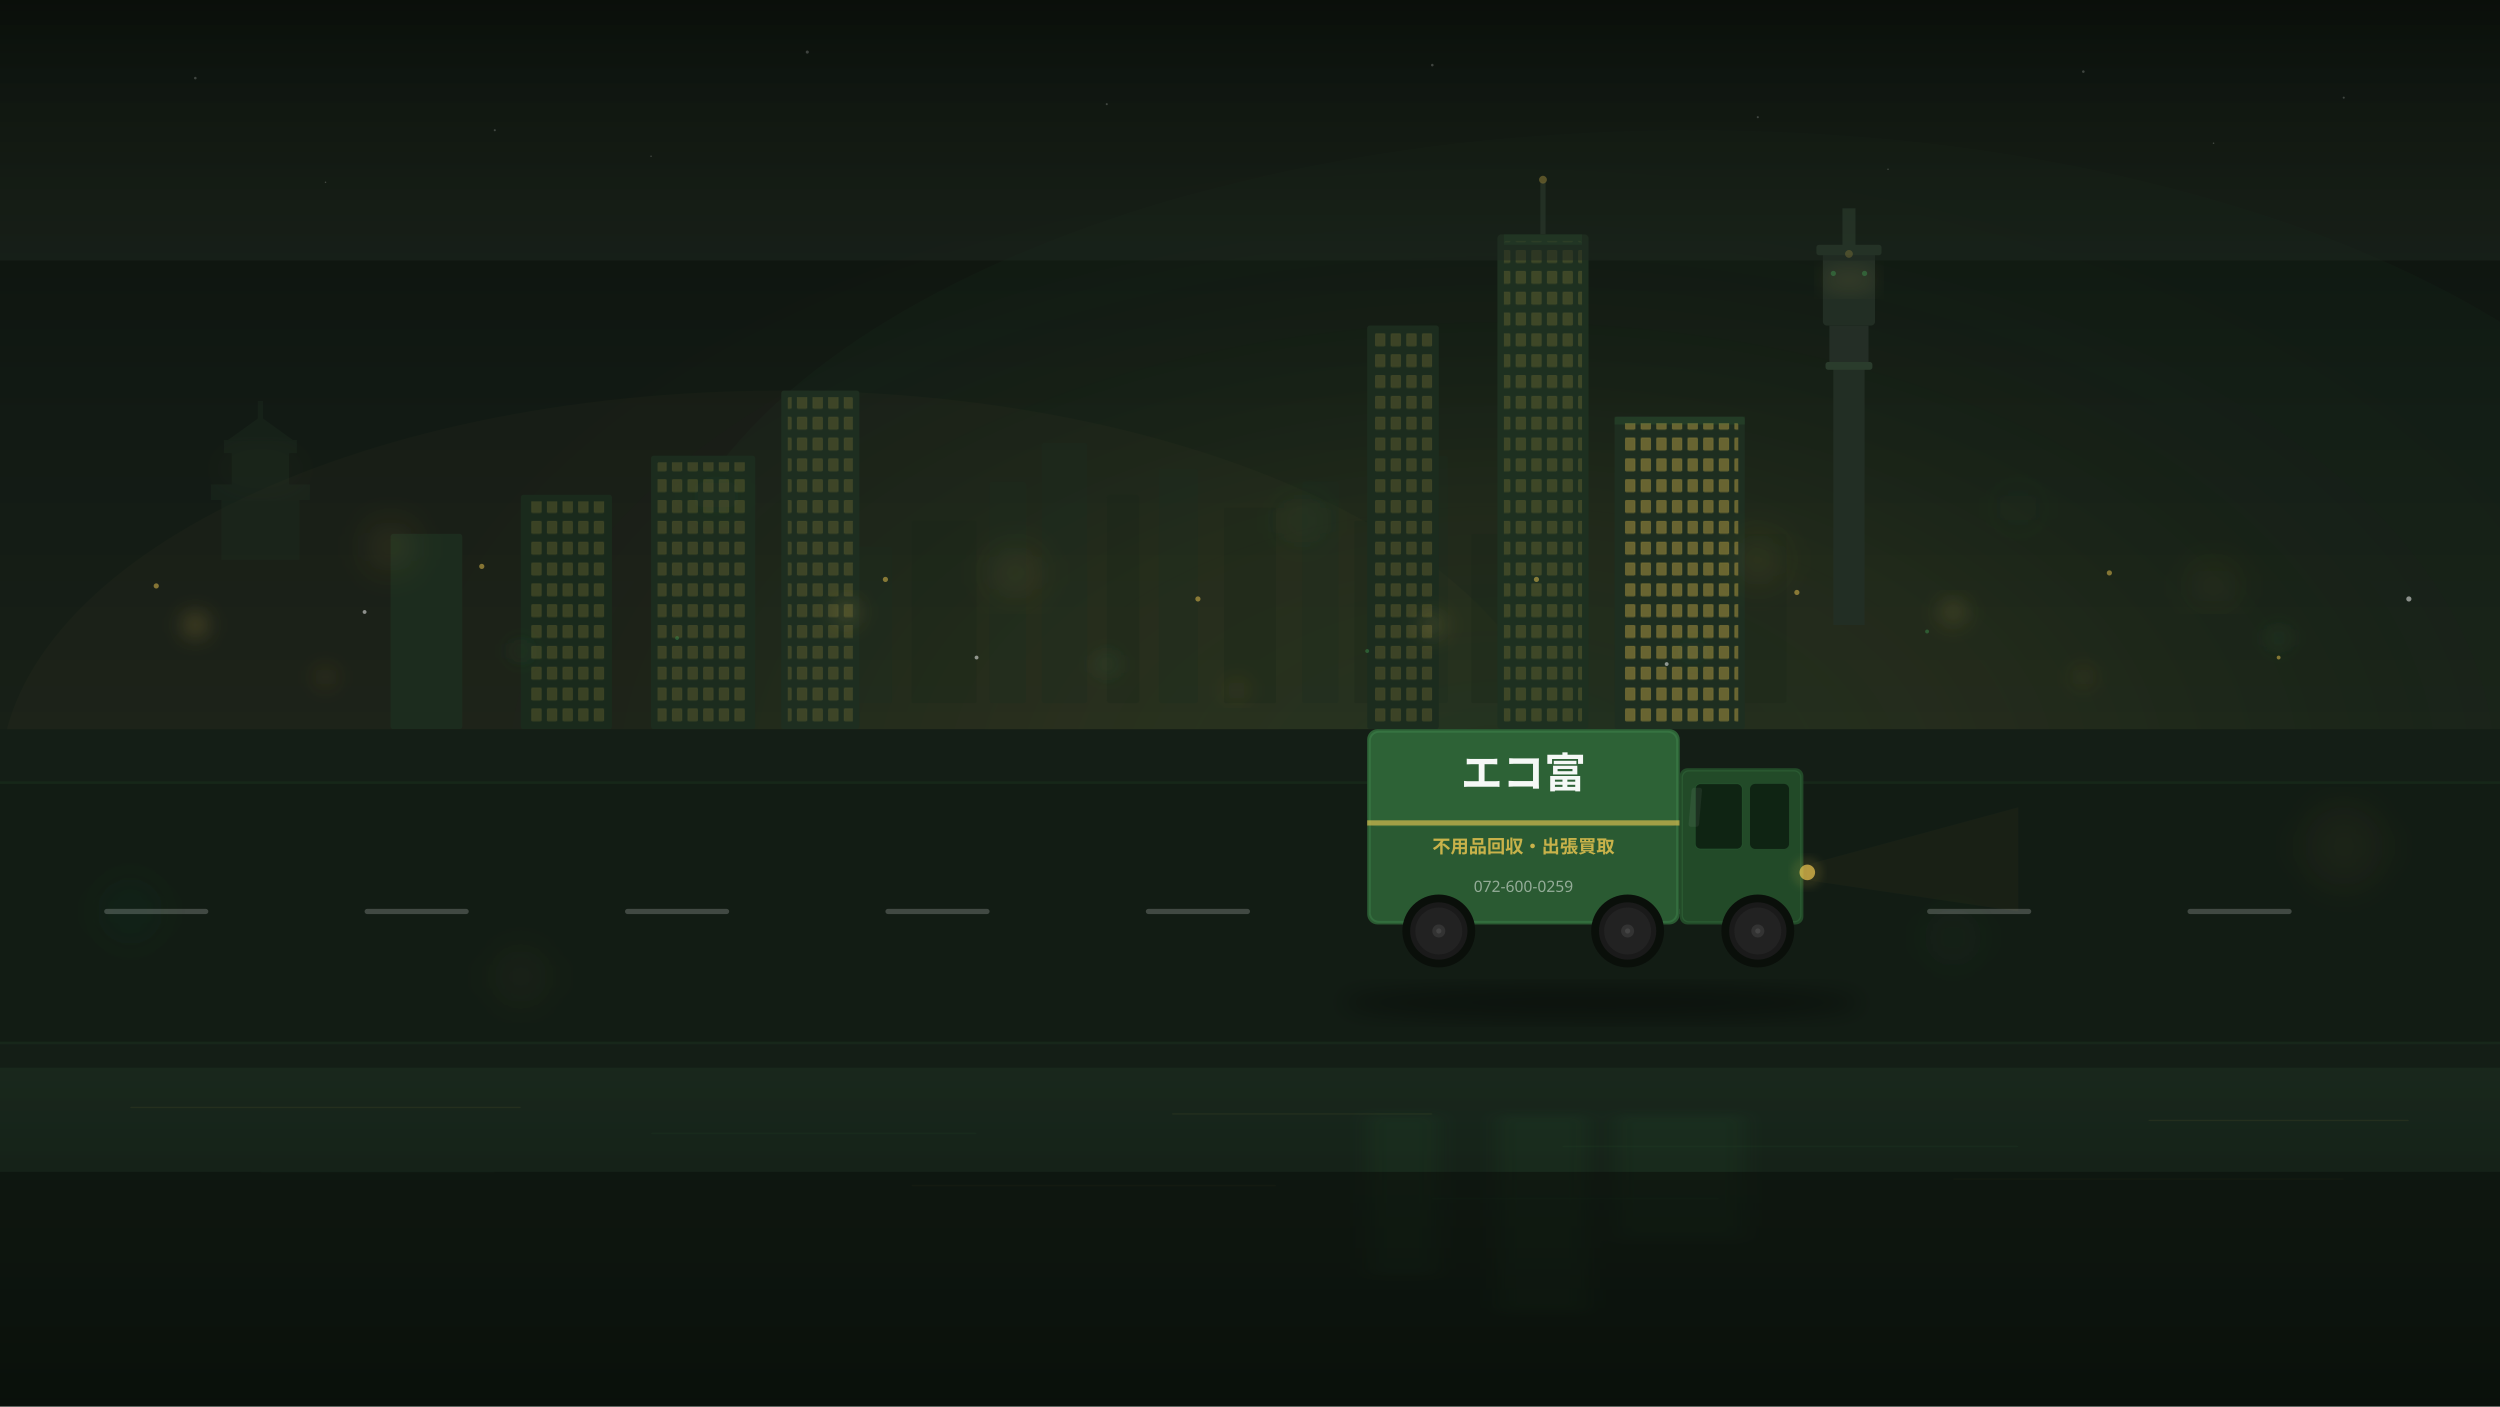
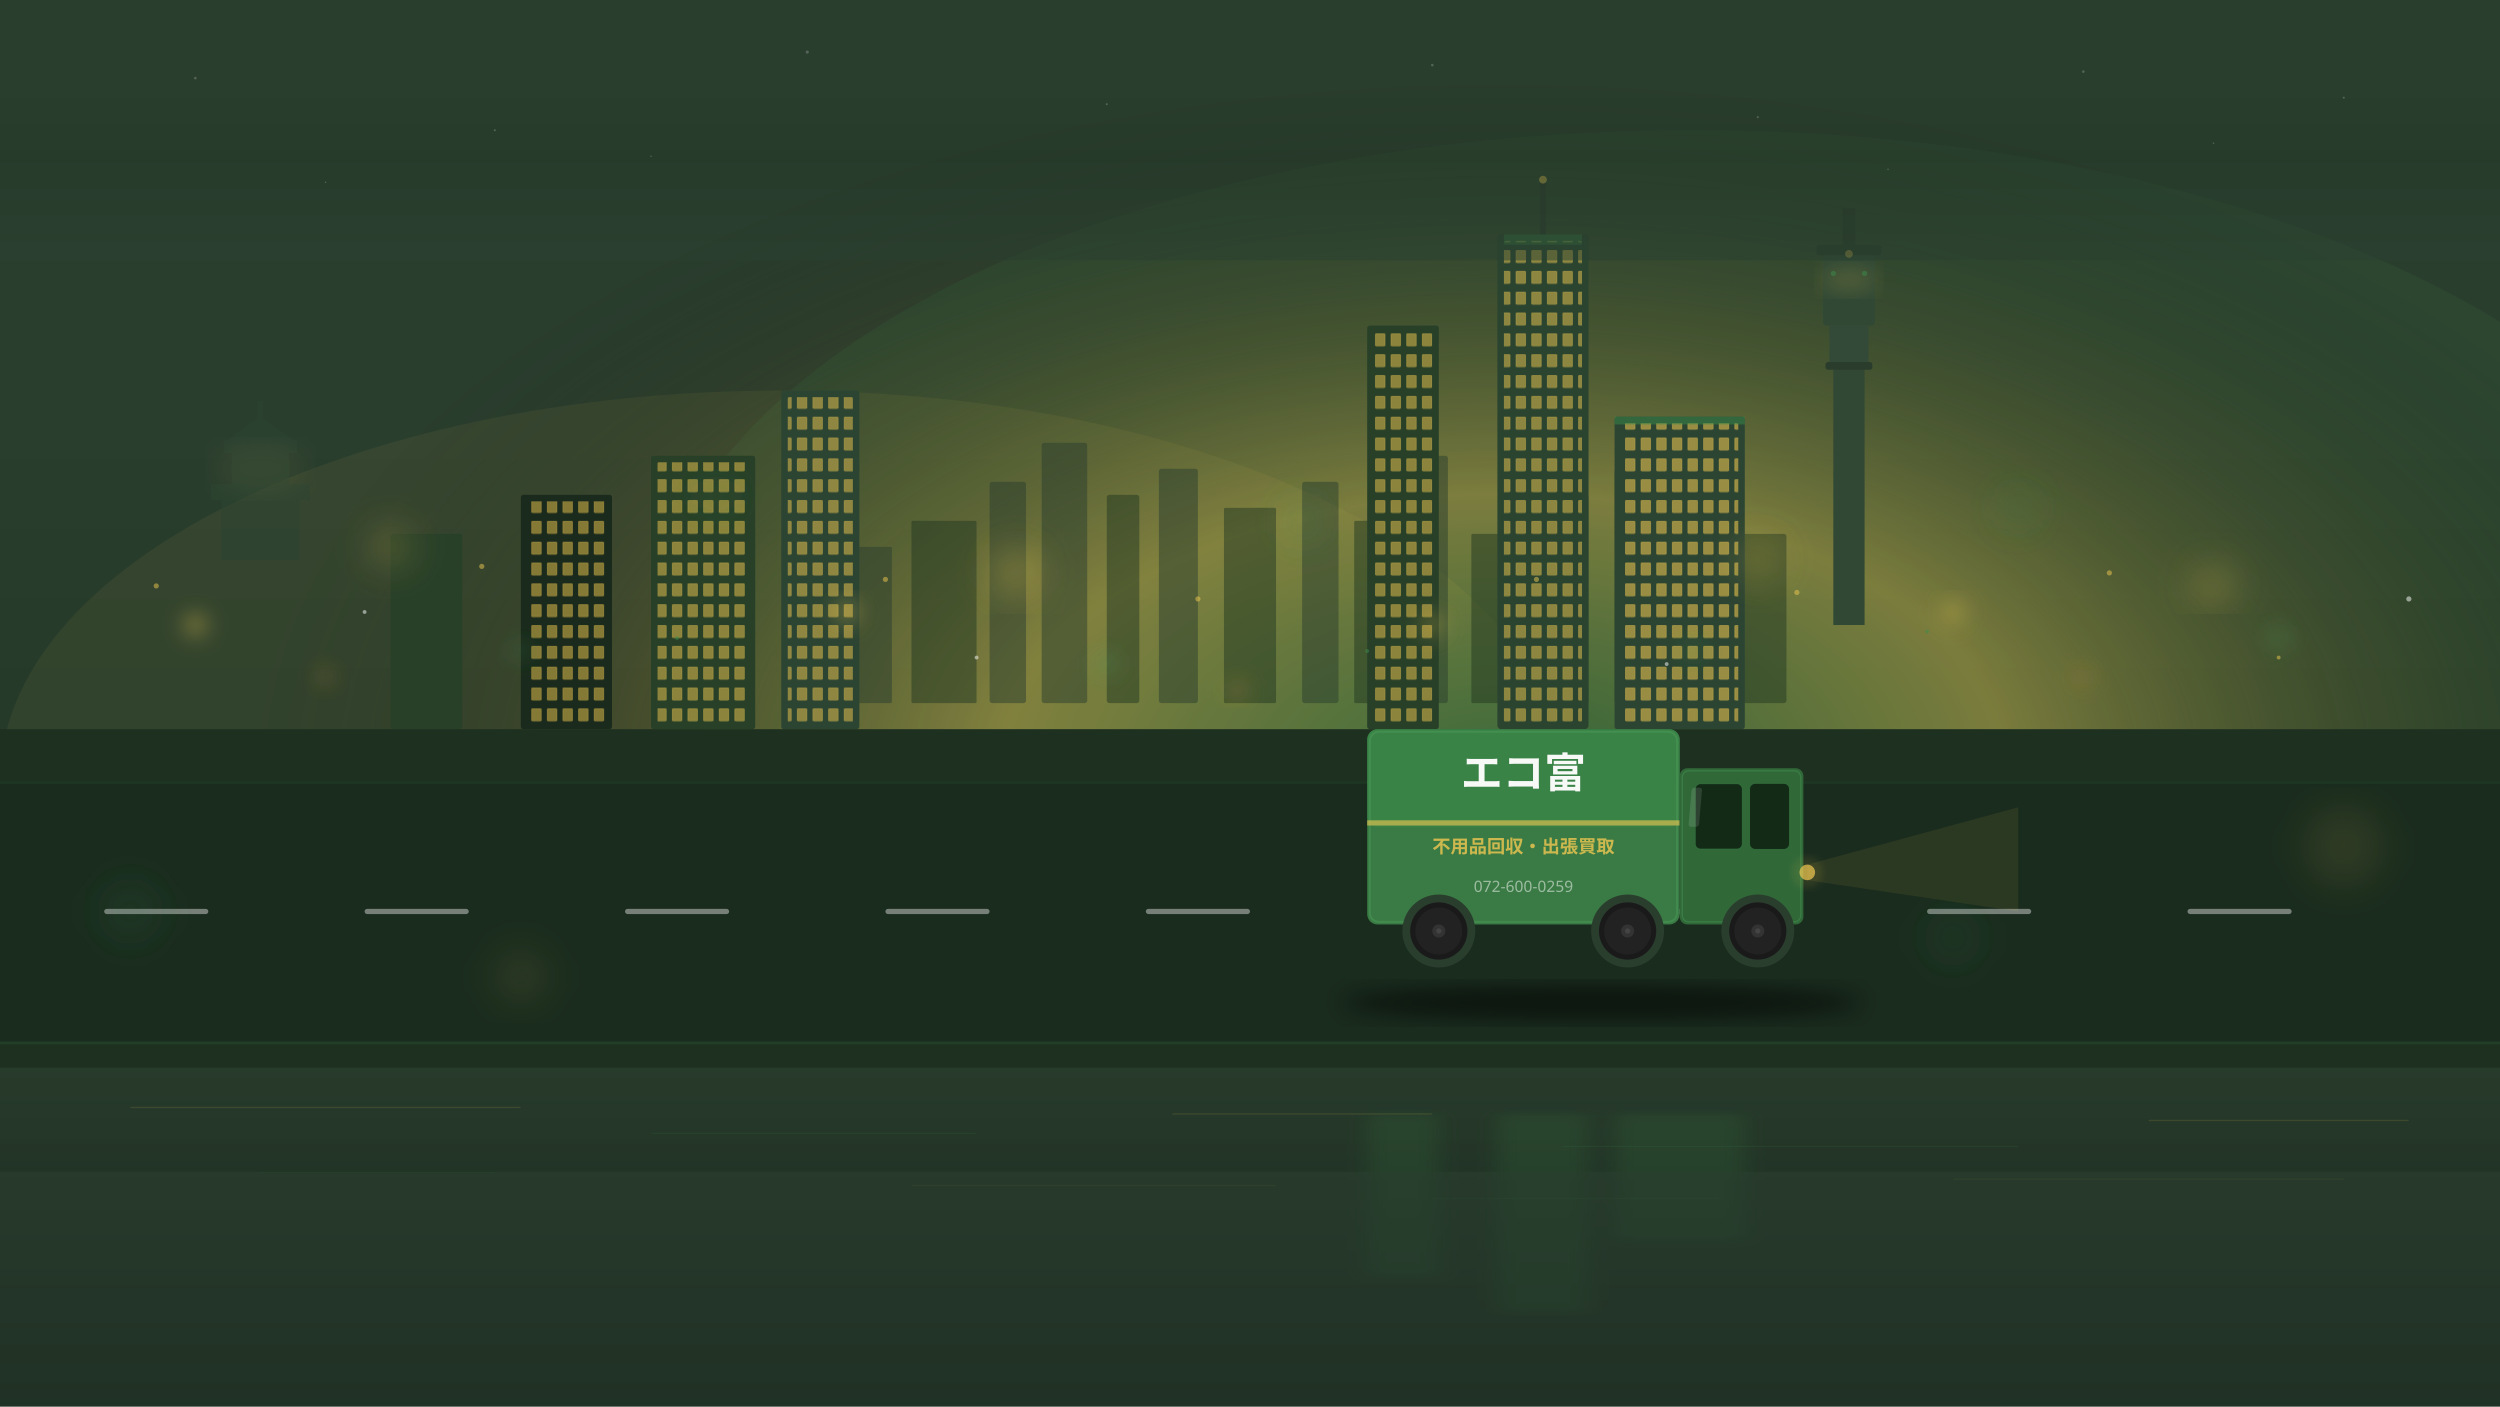
<svg xmlns="http://www.w3.org/2000/svg" viewBox="0 0 1920 1080" width="1920" height="1080">
  <defs>
    <linearGradient id="sky" x1="0" y1="0" x2="0" y2="1">
-       <stop offset="0%" stop-color="#0a0f0a" />
-       <stop offset="30%" stop-color="#121a14" />
-       <stop offset="60%" stop-color="#1a2218" />
-       <stop offset="100%" stop-color="#1e2820" />
+       <stop offset="0%" stop-color="#2a3e2e" />
+       <stop offset="30%" stop-color="#2a3e2e" />
+       <stop offset="60%" stop-color="#243828" />
+       <stop offset="100%" stop-color="#2a4030" />
    </linearGradient>
    <radialGradient id="cityglow" cx="60%" cy="55%" r="50%">
-       <stop offset="0%" stop-color="#3a8c4a" stop-opacity="0.12" />
-       <stop offset="40%" stop-color="#f0c850" stop-opacity="0.05" />
+       <stop offset="0%" stop-color="#3a8c4a" stop-opacity="0.45" />
+       <stop offset="40%" stop-color="#f0c850" stop-opacity="0.45" />
      <stop offset="100%" stop-color="transparent" stop-opacity="0" />
    </radialGradient>
    <linearGradient id="water" x1="0" y1="0" x2="0" y2="1">
-       <stop offset="0%" stop-color="#1a2a1e" stop-opacity="0.8" />
-       <stop offset="100%" stop-color="#0a120c" />
+       <stop offset="0%" stop-color="#2a3e2e" stop-opacity="0.8" />
+       <stop offset="100%" stop-color="#121e16" />
    </linearGradient>
    <filter id="bokeh-blur">
      <feGaussianBlur stdDeviation="8" />
    </filter>
    <filter id="bokeh-blur-lg">
      <feGaussianBlur stdDeviation="15" />
    </filter>
    <filter id="soft-glow">
      <feGaussianBlur stdDeviation="3" />
    </filter>
    <pattern id="windows" x="0" y="0" width="12" height="16" patternUnits="userSpaceOnUse">
-       <rect width="8" height="10" fill="#f0c850" opacity="0.15" rx="1" />
+       <rect width="8" height="10" fill="#f0c850" opacity="0.5" rx="1" />
    </pattern>
    <pattern id="windows-bright" x="0" y="0" width="12" height="16" patternUnits="userSpaceOnUse">
-       <rect width="8" height="10" fill="#f0c850" opacity="0.35" rx="1" />
+       <rect width="8" height="10" fill="#f0c850" opacity="0.55" rx="1" />
    </pattern>
  </defs>
  <rect width="1920" height="1080" fill="url(#sky)" />
  <rect width="1920" height="1080" fill="url(#cityglow)" />
-   <ellipse cx="1300" cy="500" rx="800" ry="400" fill="#3a8c4a" opacity="0.04" />
-   <ellipse cx="600" cy="600" rx="600" ry="300" fill="#f0c850" opacity="0.02" />
-   <g opacity="0.3">
-     <rect x="800" y="340" width="35" height="200" fill="#1a2a1e" rx="2" />
-     <rect x="850" y="380" width="25" height="160" fill="#182618" rx="2" />
-     <rect x="890" y="360" width="30" height="180" fill="#1a2a1e" rx="2" />
-     <rect x="940" y="390" width="40" height="150" fill="#182618" rx="1" />
-     <rect x="1000" y="370" width="28" height="170" fill="#1a2a1e" rx="2" />
-     <rect x="1040" y="400" width="35" height="140" fill="#182618" rx="1" />
-     <rect x="1090" y="350" width="22" height="190" fill="#1a2a1e" rx="2" />
-     <rect x="1130" y="410" width="45" height="130" fill="#182618" rx="1" />
-     <rect x="1190" y="380" width="30" height="160" fill="#1a2a1e" rx="2" />
-     <rect x="700" y="400" width="50" height="140" fill="#182618" rx="1" />
-     <rect x="760" y="370" width="28" height="170" fill="#1a2a1e" rx="2" />
-     <rect x="1240" y="360" width="38" height="180" fill="#182618" rx="2" />
-     <rect x="1290" y="390" width="25" height="150" fill="#1a2a1e" rx="1" />
-     <rect x="1330" y="410" width="42" height="130" fill="#182618" rx="2" />
-     <rect x="650" y="420" width="35" height="120" fill="#1a2a1e" rx="1" />
-   </g>
-   <g>
-     <rect x="1150" y="180" width="70" height="380" fill="#1e3020" rx="3" />
+   <ellipse cx="1300" cy="500" rx="800" ry="400" fill="#3a8c4a" opacity="0.1" />
+   <ellipse cx="600" cy="600" rx="600" ry="300" fill="#f0c850" opacity="0.06" />
+   <g opacity="0.5">
+     <rect x="800" y="340" width="35" height="200" fill="#2a3e2e" rx="2" />
+     <rect x="850" y="380" width="25" height="160" fill="#223822" rx="2" />
+     <rect x="890" y="360" width="30" height="180" fill="#2a3e2e" rx="2" />
+     <rect x="940" y="390" width="40" height="150" fill="#223822" rx="1" />
+     <rect x="1000" y="370" width="28" height="170" fill="#2a3e2e" rx="2" />
+     <rect x="1040" y="400" width="35" height="140" fill="#223822" rx="1" />
+     <rect x="1090" y="350" width="22" height="190" fill="#2a3e2e" rx="2" />
+     <rect x="1130" y="410" width="45" height="130" fill="#223822" rx="1" />
+     <rect x="1190" y="380" width="30" height="160" fill="#2a3e2e" rx="2" />
+     <rect x="700" y="400" width="50" height="140" fill="#223822" rx="1" />
+     <rect x="760" y="370" width="28" height="170" fill="#2a3e2e" rx="2" />
+     <rect x="1240" y="360" width="38" height="180" fill="#223822" rx="2" />
+     <rect x="1290" y="390" width="25" height="150" fill="#2a3e2e" rx="1" />
+     <rect x="1330" y="410" width="42" height="130" fill="#223822" rx="2" />
+     <rect x="650" y="420" width="35" height="120" fill="#2a3e2e" rx="1" />
+   </g>
+   <g>
+     <rect x="1150" y="180" width="70" height="380" fill="#2a4430" rx="3" />
    <rect x="1155" y="185" width="60" height="370" fill="url(#windows)" rx="2" />
-     <rect x="1155" y="180" width="60" height="8" fill="#3a8c4a" opacity="0.2" />
+     <rect x="1155" y="180" width="60" height="8" fill="#3a8c4a" opacity="0.4" />
    <rect x="1183" y="140" width="4" height="40" fill="#2a3a2c" />
    <circle cx="1185" cy="138" r="3" fill="#f0c850" opacity="0.6" />
  </g>
  <g>
-     <rect x="1050" y="250" width="55" height="310" fill="#1c2c1e" rx="2" />
+     <rect x="1050" y="250" width="55" height="310" fill="#284028" rx="2" />
    <rect x="1055" y="255" width="45" height="300" fill="url(#windows)" rx="1" />
  </g>
  <g>
-     <rect x="1240" y="320" width="100" height="240" fill="#1e2e20" rx="2" />
+     <rect x="1240" y="320" width="100" height="240" fill="#2c4432" rx="2" />
    <rect x="1245" y="325" width="90" height="230" fill="url(#windows-bright)" rx="1" />
-     <rect x="1240" y="320" width="100" height="6" fill="#3a8c4a" opacity="0.15" />
+     <rect x="1240" y="320" width="100" height="6" fill="#3a8c4a" opacity="0.5" />
  </g>
  <g transform="translate(1420, 160)">
    <rect x="-5" y="0" width="10" height="30" fill="#2a3c2c" />
-     <rect x="-20" y="30" width="40" height="60" fill="#222e24" rx="3" />
+     <rect x="-20" y="30" width="40" height="60" fill="#304834" rx="3" />
    <rect x="-25" y="28" width="50" height="8" fill="#2a3c2c" rx="2" />
-     <ellipse cx="0" cy="55" rx="22" ry="12" fill="#f0c850" opacity="0.08" filter="url(#bokeh-blur)" />
-     <rect x="-15" y="90" width="30" height="30" fill="#242e26" />
-     <rect x="-12" y="120" width="24" height="200" fill="#222e24" />
+     <ellipse cx="0" cy="55" rx="22" ry="12" fill="#f0c850" opacity="0.15" filter="url(#bokeh-blur)" />
+     <rect x="-15" y="90" width="30" height="30" fill="#344a38" />
+     <rect x="-12" y="120" width="24" height="200" fill="#304834" />
    <rect x="-18" y="118" width="36" height="6" fill="#2a3c2c" rx="2" />
    <circle cx="-12" cy="50" r="2" fill="#3a8c4a" opacity="0.5" />
    <circle cx="12" cy="50" r="2" fill="#3a8c4a" opacity="0.5" />
    <circle cx="0" cy="35" r="3" fill="#f0c850" opacity="0.4" />
  </g>
  <g>
-     <rect x="500" y="350" width="80" height="210" fill="#1c2c1e" rx="2" />
+     <rect x="500" y="350" width="80" height="210" fill="#284028" rx="2" />
    <rect x="505" y="355" width="70" height="200" fill="url(#windows)" rx="1" />
-     <rect x="600" y="300" width="60" height="260" fill="#1e2e20" rx="2" />
+     <rect x="600" y="300" width="60" height="260" fill="#2c4432" rx="2" />
    <rect x="605" y="305" width="50" height="250" fill="url(#windows)" rx="1" />
    <rect x="400" y="380" width="70" height="180" fill="#1a2a1c" rx="2" />
    <rect x="405" y="385" width="60" height="170" fill="url(#windows)" rx="1" />
-     <rect x="300" y="410" width="55" height="150" fill="#1c2c1e" rx="2" />
-   </g>
-   <g transform="translate(200, 320)" opacity="0.35">
-     <rect x="-30" y="60" width="60" height="50" fill="#1e2e20" />
-     <rect x="-38" y="52" width="76" height="12" fill="#1e2e20" />
-     <rect x="-22" y="25" width="44" height="30" fill="#1e2e20" />
-     <rect x="-28" y="18" width="56" height="10" fill="#1e2e20" />
-     <polygon points="-25,18 0,0 25,18" fill="#1e2e20" />
-     <rect x="-2" y="-12" width="4" height="14" fill="#1e2e20" />
-     <ellipse cx="0" cy="40" rx="35" ry="20" fill="#f0c850" opacity="0.04" filter="url(#bokeh-blur)" />
-   </g>
-   <rect x="0" y="560" width="1920" height="520" fill="#141e16" />
-   <rect x="0" y="600" width="1920" height="200" fill="#121c14" />
-   <g opacity="0.2">
+     <rect x="300" y="410" width="55" height="150" fill="#284028" rx="2" />
+   </g>
+   <g transform="translate(200, 320)" opacity="0.55">
+     <rect x="-30" y="60" width="60" height="50" fill="#2c4432" />
+     <rect x="-38" y="52" width="76" height="12" fill="#2c4432" />
+     <rect x="-22" y="25" width="44" height="30" fill="#2c4432" />
+     <rect x="-28" y="18" width="56" height="10" fill="#2c4432" />
+     <polygon points="-25,18 0,0 25,18" fill="#2c4432" />
+     <rect x="-2" y="-12" width="4" height="14" fill="#2c4432" />
+     <ellipse cx="0" cy="40" rx="35" ry="20" fill="#f0c850" opacity="0.1" filter="url(#bokeh-blur)" />
+   </g>
+   <rect x="0" y="560" width="1920" height="520" fill="#1e3020" />
+   <rect x="0" y="600" width="1920" height="200" fill="#1a2c1e" />
+   <g opacity="0.4">
    <rect x="80" y="698" width="80" height="4" fill="#fff" rx="2" />
    <rect x="280" y="698" width="80" height="4" fill="#fff" rx="2" />
    <rect x="480" y="698" width="80" height="4" fill="#fff" rx="2" />
    <rect x="680" y="698" width="80" height="4" fill="#fff" rx="2" />
    <rect x="880" y="698" width="80" height="4" fill="#fff" rx="2" />
    <rect x="1080" y="698" width="80" height="4" fill="#fff" rx="2" />
    <rect x="1280" y="698" width="80" height="4" fill="#fff" rx="2" />
    <rect x="1480" y="698" width="80" height="4" fill="#fff" rx="2" />
    <rect x="1680" y="698" width="80" height="4" fill="#fff" rx="2" />
  </g>
  <rect x="0" y="600" width="1920" height="2" fill="#3a8c4a" opacity="0.1" />
-   <rect x="0" y="800" width="1920" height="2" fill="#3a8c4a" opacity="0.08" />
+   <rect x="0" y="800" width="1920" height="2" fill="#3a8c4a" opacity="0.15" />
  <g filter="url(#bokeh-blur-lg)">
-     <circle cx="300" cy="420" r="12" fill="#f0c850" opacity="0.2" />
-     <circle cx="550" cy="380" r="10" fill="#3a8c4a" opacity="0.18" />
-     <circle cx="780" cy="440" r="14" fill="#f0c850" opacity="0.15" />
-     <circle cx="1000" cy="400" r="11" fill="#4a9c5a" opacity="0.2" />
-     <circle cx="1350" cy="430" r="13" fill="#f0c850" opacity="0.18" />
-     <circle cx="1550" cy="390" r="10" fill="#3a8c4a" opacity="0.15" />
-     <circle cx="1700" cy="450" r="12" fill="#f0c850" opacity="0.12" />
+     <circle cx="300" cy="420" r="12" fill="#f0c850" opacity="0.4" />
+     <circle cx="550" cy="380" r="10" fill="#3a8c4a" opacity="0.35" />
+     <circle cx="780" cy="440" r="14" fill="#f0c850" opacity="0.5" />
+     <circle cx="1000" cy="400" r="11" fill="#4a9c5a" opacity="0.4" />
+     <circle cx="1350" cy="430" r="13" fill="#f0c850" opacity="0.35" />
+     <circle cx="1550" cy="390" r="10" fill="#3a8c4a" opacity="0.5" />
+     <circle cx="1700" cy="450" r="12" fill="#f0c850" opacity="0.45" />
  </g>
  <g filter="url(#bokeh-blur)">
-     <circle cx="150" cy="480" r="8" fill="#f0c850" opacity="0.3" />
-     <circle cx="400" cy="500" r="6" fill="#3a8c4a" opacity="0.25" />
-     <circle cx="650" cy="470" r="9" fill="#f0c850" opacity="0.2" />
-     <circle cx="850" cy="510" r="7" fill="#4a9c5a" opacity="0.25" />
-     <circle cx="1100" cy="480" r="8" fill="#f0c850" opacity="0.22" />
-     <circle cx="1300" cy="500" r="6" fill="#3a8c4a" opacity="0.2" />
-     <circle cx="1500" cy="470" r="9" fill="#f0c850" opacity="0.18" />
-     <circle cx="1750" cy="490" r="7" fill="#4a9c5a" opacity="0.2" />
-     <circle cx="250" cy="520" r="5" fill="#e8962e" opacity="0.25" />
-     <circle cx="950" cy="530" r="6" fill="#e8962e" opacity="0.2" />
-     <circle cx="1600" cy="520" r="5" fill="#e8962e" opacity="0.22" />
+     <circle cx="150" cy="480" r="8" fill="#f0c850" opacity="0.5" />
+     <circle cx="400" cy="500" r="6" fill="#3a8c4a" opacity="0.45" />
+     <circle cx="650" cy="470" r="9" fill="#f0c850" opacity="0.4" />
+     <circle cx="850" cy="510" r="7" fill="#4a9c5a" opacity="0.45" />
+     <circle cx="1100" cy="480" r="8" fill="#f0c850" opacity="0.4" />
+     <circle cx="1300" cy="500" r="6" fill="#3a8c4a" opacity="0.4" />
+     <circle cx="1500" cy="470" r="9" fill="#f0c850" opacity="0.35" />
+     <circle cx="1750" cy="490" r="7" fill="#4a9c5a" opacity="0.4" />
+     <circle cx="250" cy="520" r="5" fill="#e8962e" opacity="0.45" />
+     <circle cx="950" cy="530" r="6" fill="#e8962e" opacity="0.4" />
+     <circle cx="1600" cy="520" r="5" fill="#e8962e" opacity="0.4" />
  </g>
  <g opacity="0.5">
    <circle cx="120" cy="450" r="2" fill="#f0c850" />
    <circle cx="280" cy="470" r="1.5" fill="#fff" />
    <circle cx="370" cy="435" r="2" fill="#f0c850" />
    <circle cx="520" cy="490" r="1.5" fill="#3a8c4a" />
    <circle cx="680" cy="445" r="2" fill="#f0c850" />
    <circle cx="750" cy="505" r="1.5" fill="#fff" />
    <circle cx="920" cy="460" r="2" fill="#f0c850" />
    <circle cx="1050" cy="500" r="1.5" fill="#3a8c4a" />
    <circle cx="1180" cy="445" r="2" fill="#f0c850" />
    <circle cx="1280" cy="510" r="1.5" fill="#fff" />
    <circle cx="1380" cy="455" r="2" fill="#f0c850" />
    <circle cx="1480" cy="485" r="1.5" fill="#3a8c4a" />
    <circle cx="1620" cy="440" r="2" fill="#f0c850" />
    <circle cx="1750" cy="505" r="1.5" fill="#f0c850" />
    <circle cx="1850" cy="460" r="2" fill="#fff" />
  </g>
  <g filter="url(#bokeh-blur-lg)">
-     <circle cx="100" cy="700" r="25" fill="#3a8c4a" opacity="0.06" />
-     <circle cx="1800" cy="650" r="30" fill="#f0c850" opacity="0.05" />
-     <circle cx="400" cy="750" r="20" fill="#f0c850" opacity="0.04" />
-     <circle cx="1500" cy="720" r="22" fill="#3a8c4a" opacity="0.05" />
+     <circle cx="100" cy="700" r="25" fill="#3a8c4a" opacity="0.12" />
+     <circle cx="1800" cy="650" r="30" fill="#f0c850" opacity="0.1" />
+     <circle cx="400" cy="750" r="20" fill="#f0c850" opacity="0.1" />
+     <circle cx="1500" cy="720" r="22" fill="#3a8c4a" opacity="0.1" />
  </g>
  <g transform="translate(1050, 540)">
-     <ellipse cx="180" cy="230" rx="200" ry="15" fill="#000" opacity="0.3" filter="url(#bokeh-blur)" />
-     <rect x="0" y="20" width="240" height="150" rx="8" fill="#2a5a32" />
+     <ellipse cx="180" cy="230" rx="200" ry="15" fill="#000" opacity="0.5" filter="url(#bokeh-blur)" />
+     <rect x="0" y="20" width="240" height="150" rx="8" fill="#3a7a44" />
    <rect x="0" y="20" width="240" height="150" rx="8" fill="url(#windows)" opacity="0" />
-     <rect x="0" y="20" width="240" height="75" rx="8" fill="#3a8c4a" opacity="0.15" />
-     <rect x="2" y="22" width="236" height="146" rx="7" fill="none" stroke="#4a9c5a" stroke-width="1.5" opacity="0.3" />
+     <rect x="0" y="20" width="240" height="75" rx="8" fill="#3a8c4a" opacity="0.5" />
+     <rect x="2" y="22" width="236" height="146" rx="7" fill="none" stroke="#4a9c5a" stroke-width="1.5" opacity="0.5" />
    <rect x="0" y="90" width="240" height="4" fill="#f0c850" opacity="0.6" />
    <text x="120" y="65" text-anchor="middle" font-family="'Hiragino Kaku Gothic ProN',sans-serif" font-weight="900" font-size="32" fill="#fff" opacity="0.95">エコ富</text>
    <text x="120" y="115" text-anchor="middle" font-family="'Hiragino Kaku Gothic ProN',sans-serif" font-weight="700" font-size="14" fill="#f0c850" opacity="0.8">不用品回収・出張買取</text>
    <text x="120" y="145" text-anchor="middle" font-family="'Hiragino Kaku Gothic ProN',sans-serif" font-weight="500" font-size="12" fill="#fff" opacity="0.5">072-600-0259</text>
-     <rect x="240" y="50" width="95" height="120" rx="6" fill="#224a28" />
-     <rect x="242" y="52" width="91" height="116" rx="5" fill="none" stroke="#4a9c5a" stroke-width="1" opacity="0.2" />
+     <rect x="240" y="50" width="95" height="120" rx="6" fill="#306838" />
+     <rect x="242" y="52" width="91" height="116" rx="5" fill="none" stroke="#4a9c5a" stroke-width="1" opacity="0.4" />
    <rect x="252" y="62" width="36" height="50" rx="4" fill="#0a1a0e" opacity="0.8" />
-     <rect x="252" y="62" width="36" height="50" rx="4" fill="none" stroke="#3a8c4a" stroke-width="0.5" opacity="0.3" />
+     <rect x="252" y="62" width="36" height="50" rx="4" fill="none" stroke="#3a8c4a" stroke-width="0.5" opacity="0.5" />
    <rect x="294" y="62" width="30" height="50" rx="4" fill="#0a1a0e" opacity="0.8" />
-     <rect x="255" y="65" width="8" height="30" rx="2" fill="#fff" opacity="0.06" transform="skewX(-5)" />
+     <rect x="255" y="65" width="8" height="30" rx="2" fill="#fff" opacity="0.12" transform="skewX(-5)" />
    <circle cx="338" cy="130" r="6" fill="#f0c850" opacity="0.7" />
    <circle cx="338" cy="130" r="12" fill="#f0c850" opacity="0.1" filter="url(#soft-glow)" />
    <g>
-       <circle cx="55" cy="175" r="28" fill="#0a0f0a" />
+       <circle cx="55" cy="175" r="28" fill="#2a3e2e" />
      <circle cx="55" cy="175" r="22" fill="#1a1a1a" />
      <circle cx="55" cy="175" r="18" fill="#222" />
      <circle cx="55" cy="175" r="5" fill="#333" />
      <circle cx="55" cy="175" r="2" fill="#444" />
    </g>
    <g>
-       <circle cx="200" cy="175" r="28" fill="#0a0f0a" />
+       <circle cx="200" cy="175" r="28" fill="#2a3e2e" />
      <circle cx="200" cy="175" r="22" fill="#1a1a1a" />
      <circle cx="200" cy="175" r="18" fill="#222" />
      <circle cx="200" cy="175" r="5" fill="#333" />
      <circle cx="200" cy="175" r="2" fill="#444" />
    </g>
    <g>
-       <circle cx="300" cy="175" r="28" fill="#0a0f0a" />
+       <circle cx="300" cy="175" r="28" fill="#2a3e2e" />
      <circle cx="300" cy="175" r="22" fill="#1a1a1a" />
      <circle cx="300" cy="175" r="18" fill="#222" />
      <circle cx="300" cy="175" r="5" fill="#333" />
      <circle cx="300" cy="175" r="2" fill="#444" />
    </g>
-     <polygon points="338,124 500,80 500,160 338,136" fill="#f0c850" opacity="0.03" />
+     <polygon points="338,124 500,80 500,160 338,136" fill="#f0c850" opacity="0.08" />
  </g>
  <rect x="0" y="820" width="1920" height="260" fill="url(#water)" />
-   <g opacity="0.08" filter="url(#bokeh-blur)" transform="translate(0,1080) scale(1,-0.4)">
+   <g opacity="0.15" filter="url(#bokeh-blur)" transform="translate(0,1080) scale(1,-0.4)">
    <rect x="1150" y="180" width="70" height="380" fill="#3a8c4a" />
    <rect x="1050" y="250" width="55" height="310" fill="#3a8c4a" />
    <rect x="1240" y="320" width="100" height="240" fill="#3a8c4a" />
  </g>
-   <g opacity="0.06">
+   <g opacity="0.12">
    <rect x="100" y="850" width="300" height="1" fill="#f0c850" rx="1" />
    <rect x="500" y="870" width="250" height="1" fill="#3a8c4a" rx="1" />
    <rect x="900" y="855" width="200" height="1" fill="#f0c850" rx="1" />
    <rect x="1200" y="880" width="350" height="1" fill="#3a8c4a" rx="1" />
    <rect x="1650" y="860" width="200" height="1" fill="#f0c850" rx="1" />
    <rect x="200" y="900" width="180" height="1" fill="#3a8c4a" rx="1" />
    <rect x="700" y="910" width="280" height="1" fill="#f0c850" rx="1" />
    <rect x="1100" y="920" width="220" height="1" fill="#3a8c4a" rx="1" />
    <rect x="1500" y="905" width="300" height="1" fill="#f0c850" rx="1" />
  </g>
  <g opacity="0.4">
    <circle cx="150" cy="60" r="1" fill="#fff" />
    <circle cx="380" cy="100" r="0.8" fill="#fff" />
    <circle cx="620" cy="40" r="1.2" fill="#fff" />
    <circle cx="850" cy="80" r="0.8" fill="#fff" />
    <circle cx="1100" cy="50" r="1" fill="#fff" />
    <circle cx="1350" cy="90" r="0.8" fill="#fff" />
    <circle cx="1600" cy="55" r="1" fill="#fff" />
    <circle cx="1800" cy="75" r="0.8" fill="#fff" />
    <circle cx="250" cy="140" r="0.6" fill="#fff" />
    <circle cx="500" cy="120" r="0.6" fill="#fff" />
    <circle cx="1450" cy="130" r="0.6" fill="#fff" />
    <circle cx="1700" cy="110" r="0.6" fill="#fff" />
  </g>
  <rect width="1920" height="200" fill="url(#sky)" opacity="0.5" />
-   <rect x="0" y="900" width="1920" height="180" fill="#0a0f0a" opacity="0.6" />
+   <rect x="0" y="900" width="1920" height="180" fill="#2a3e2e" opacity="0.6" />
</svg>
